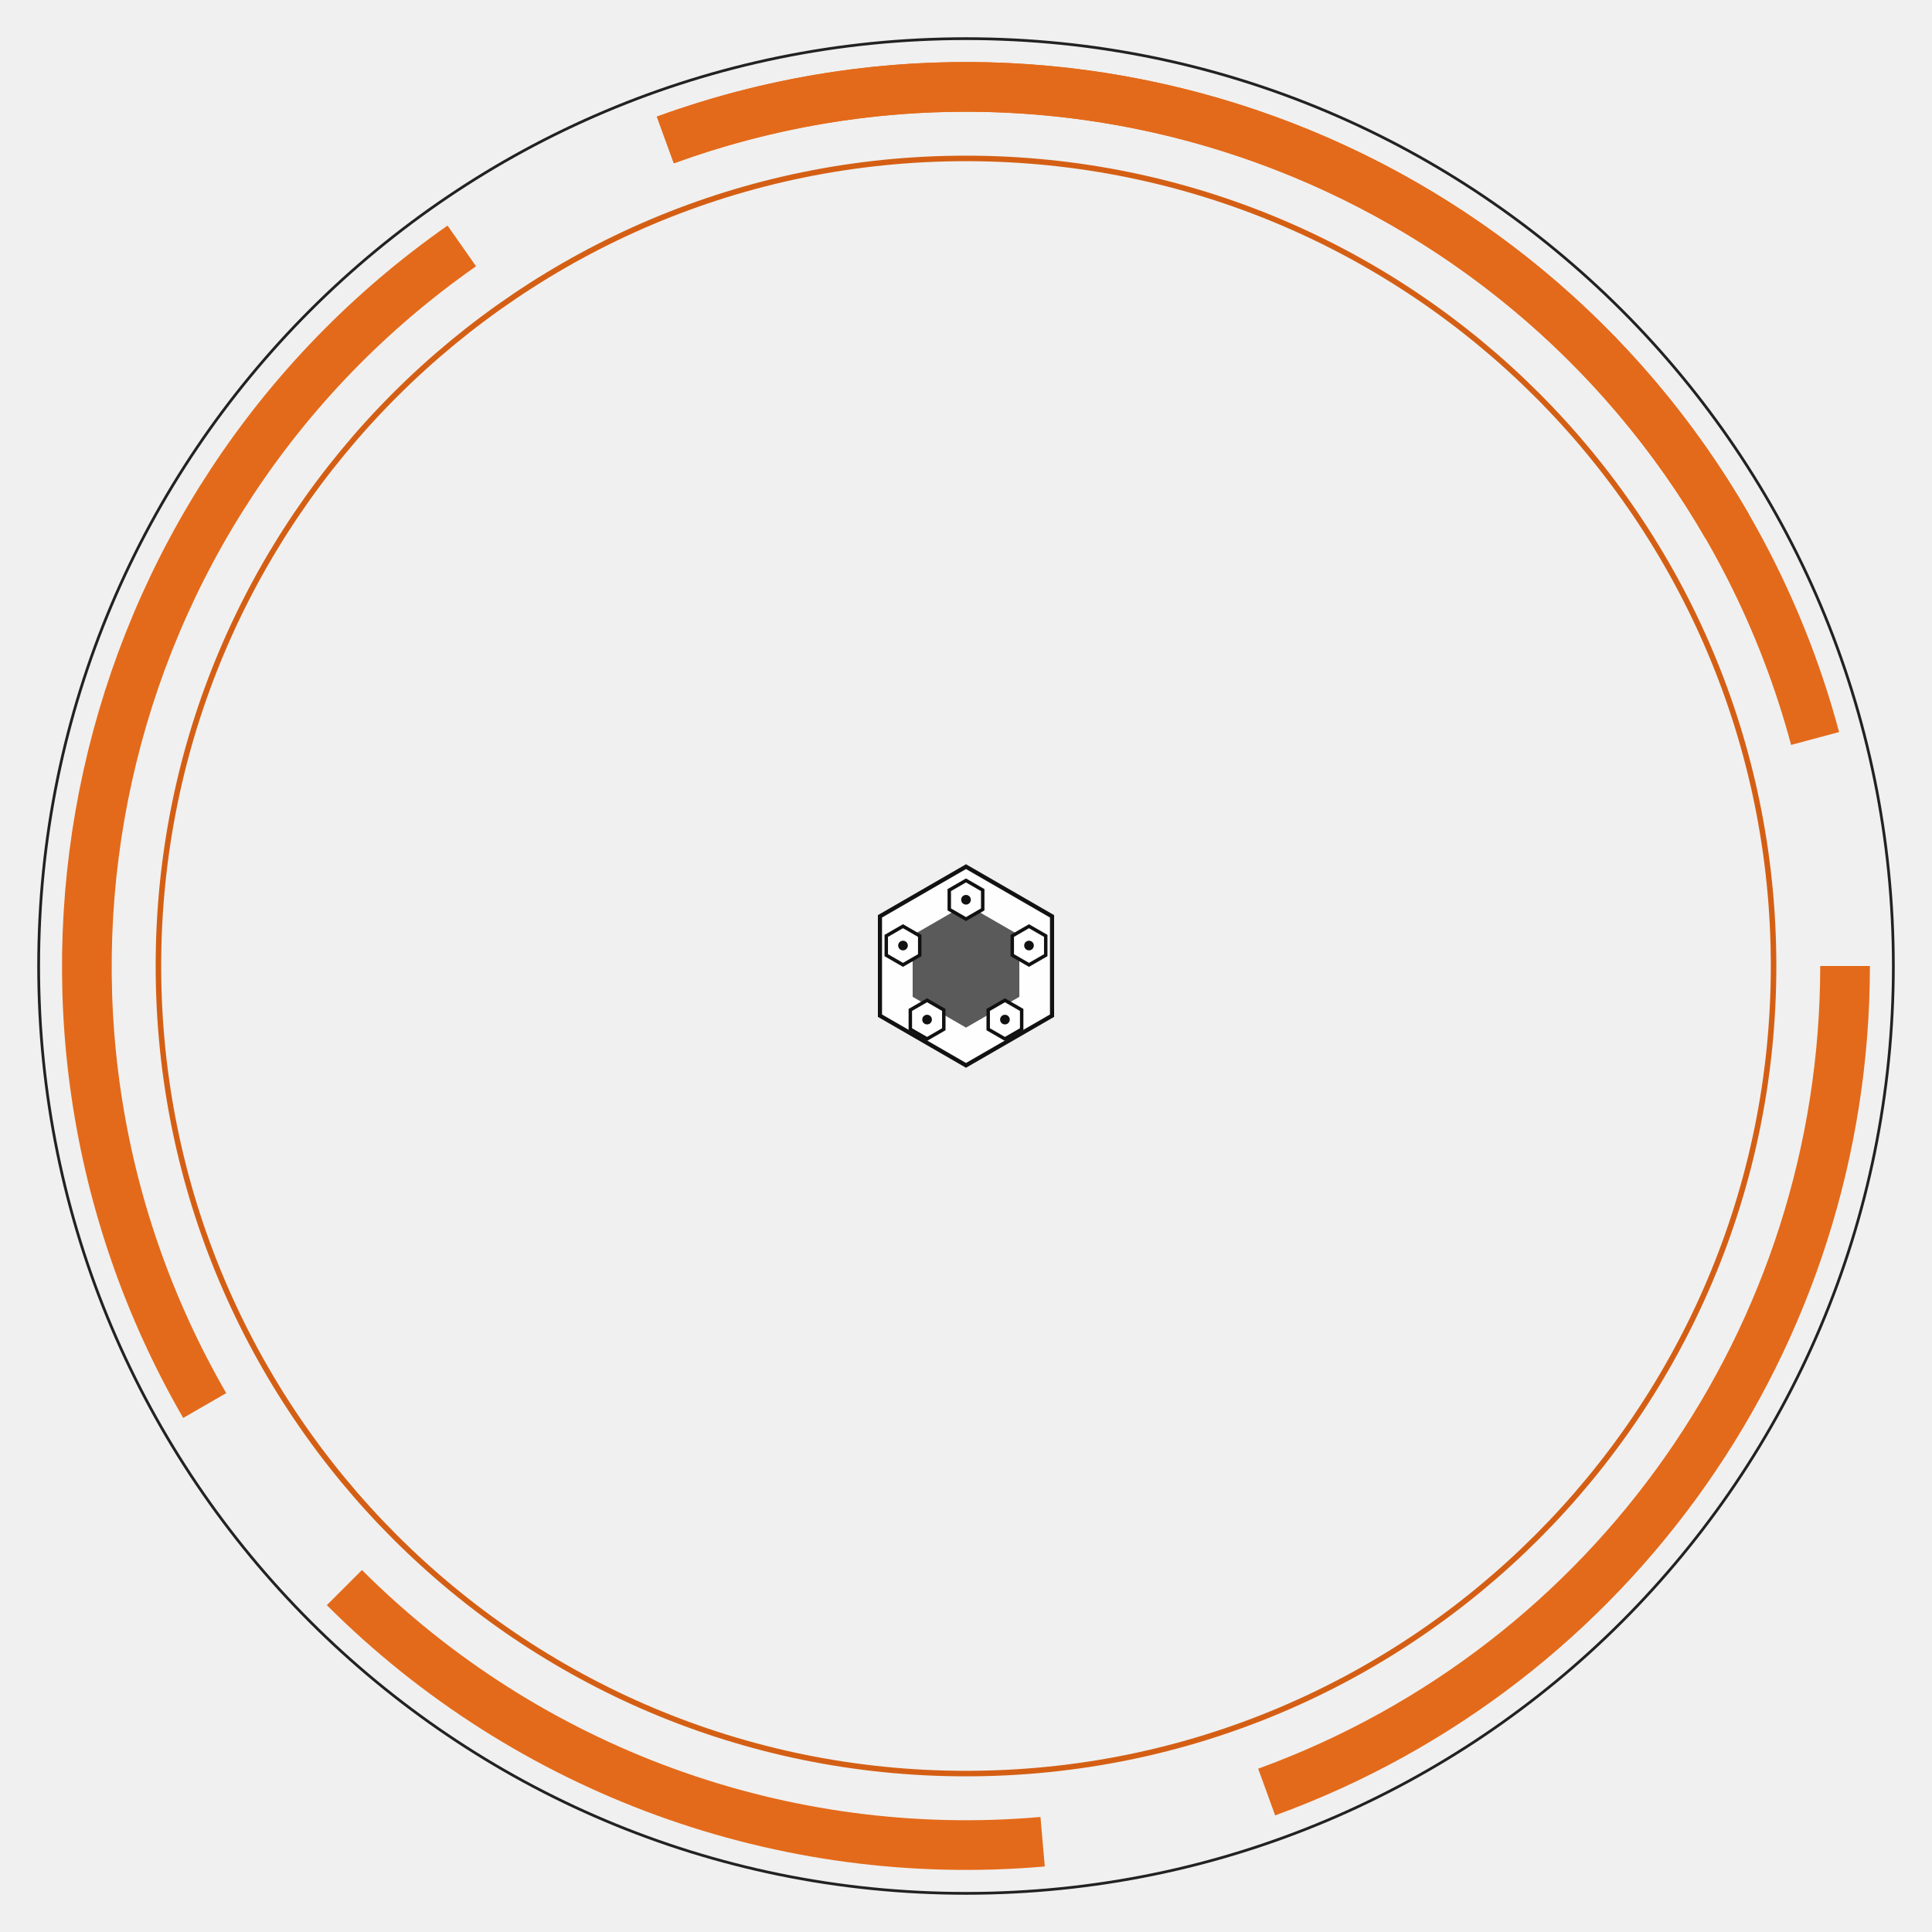
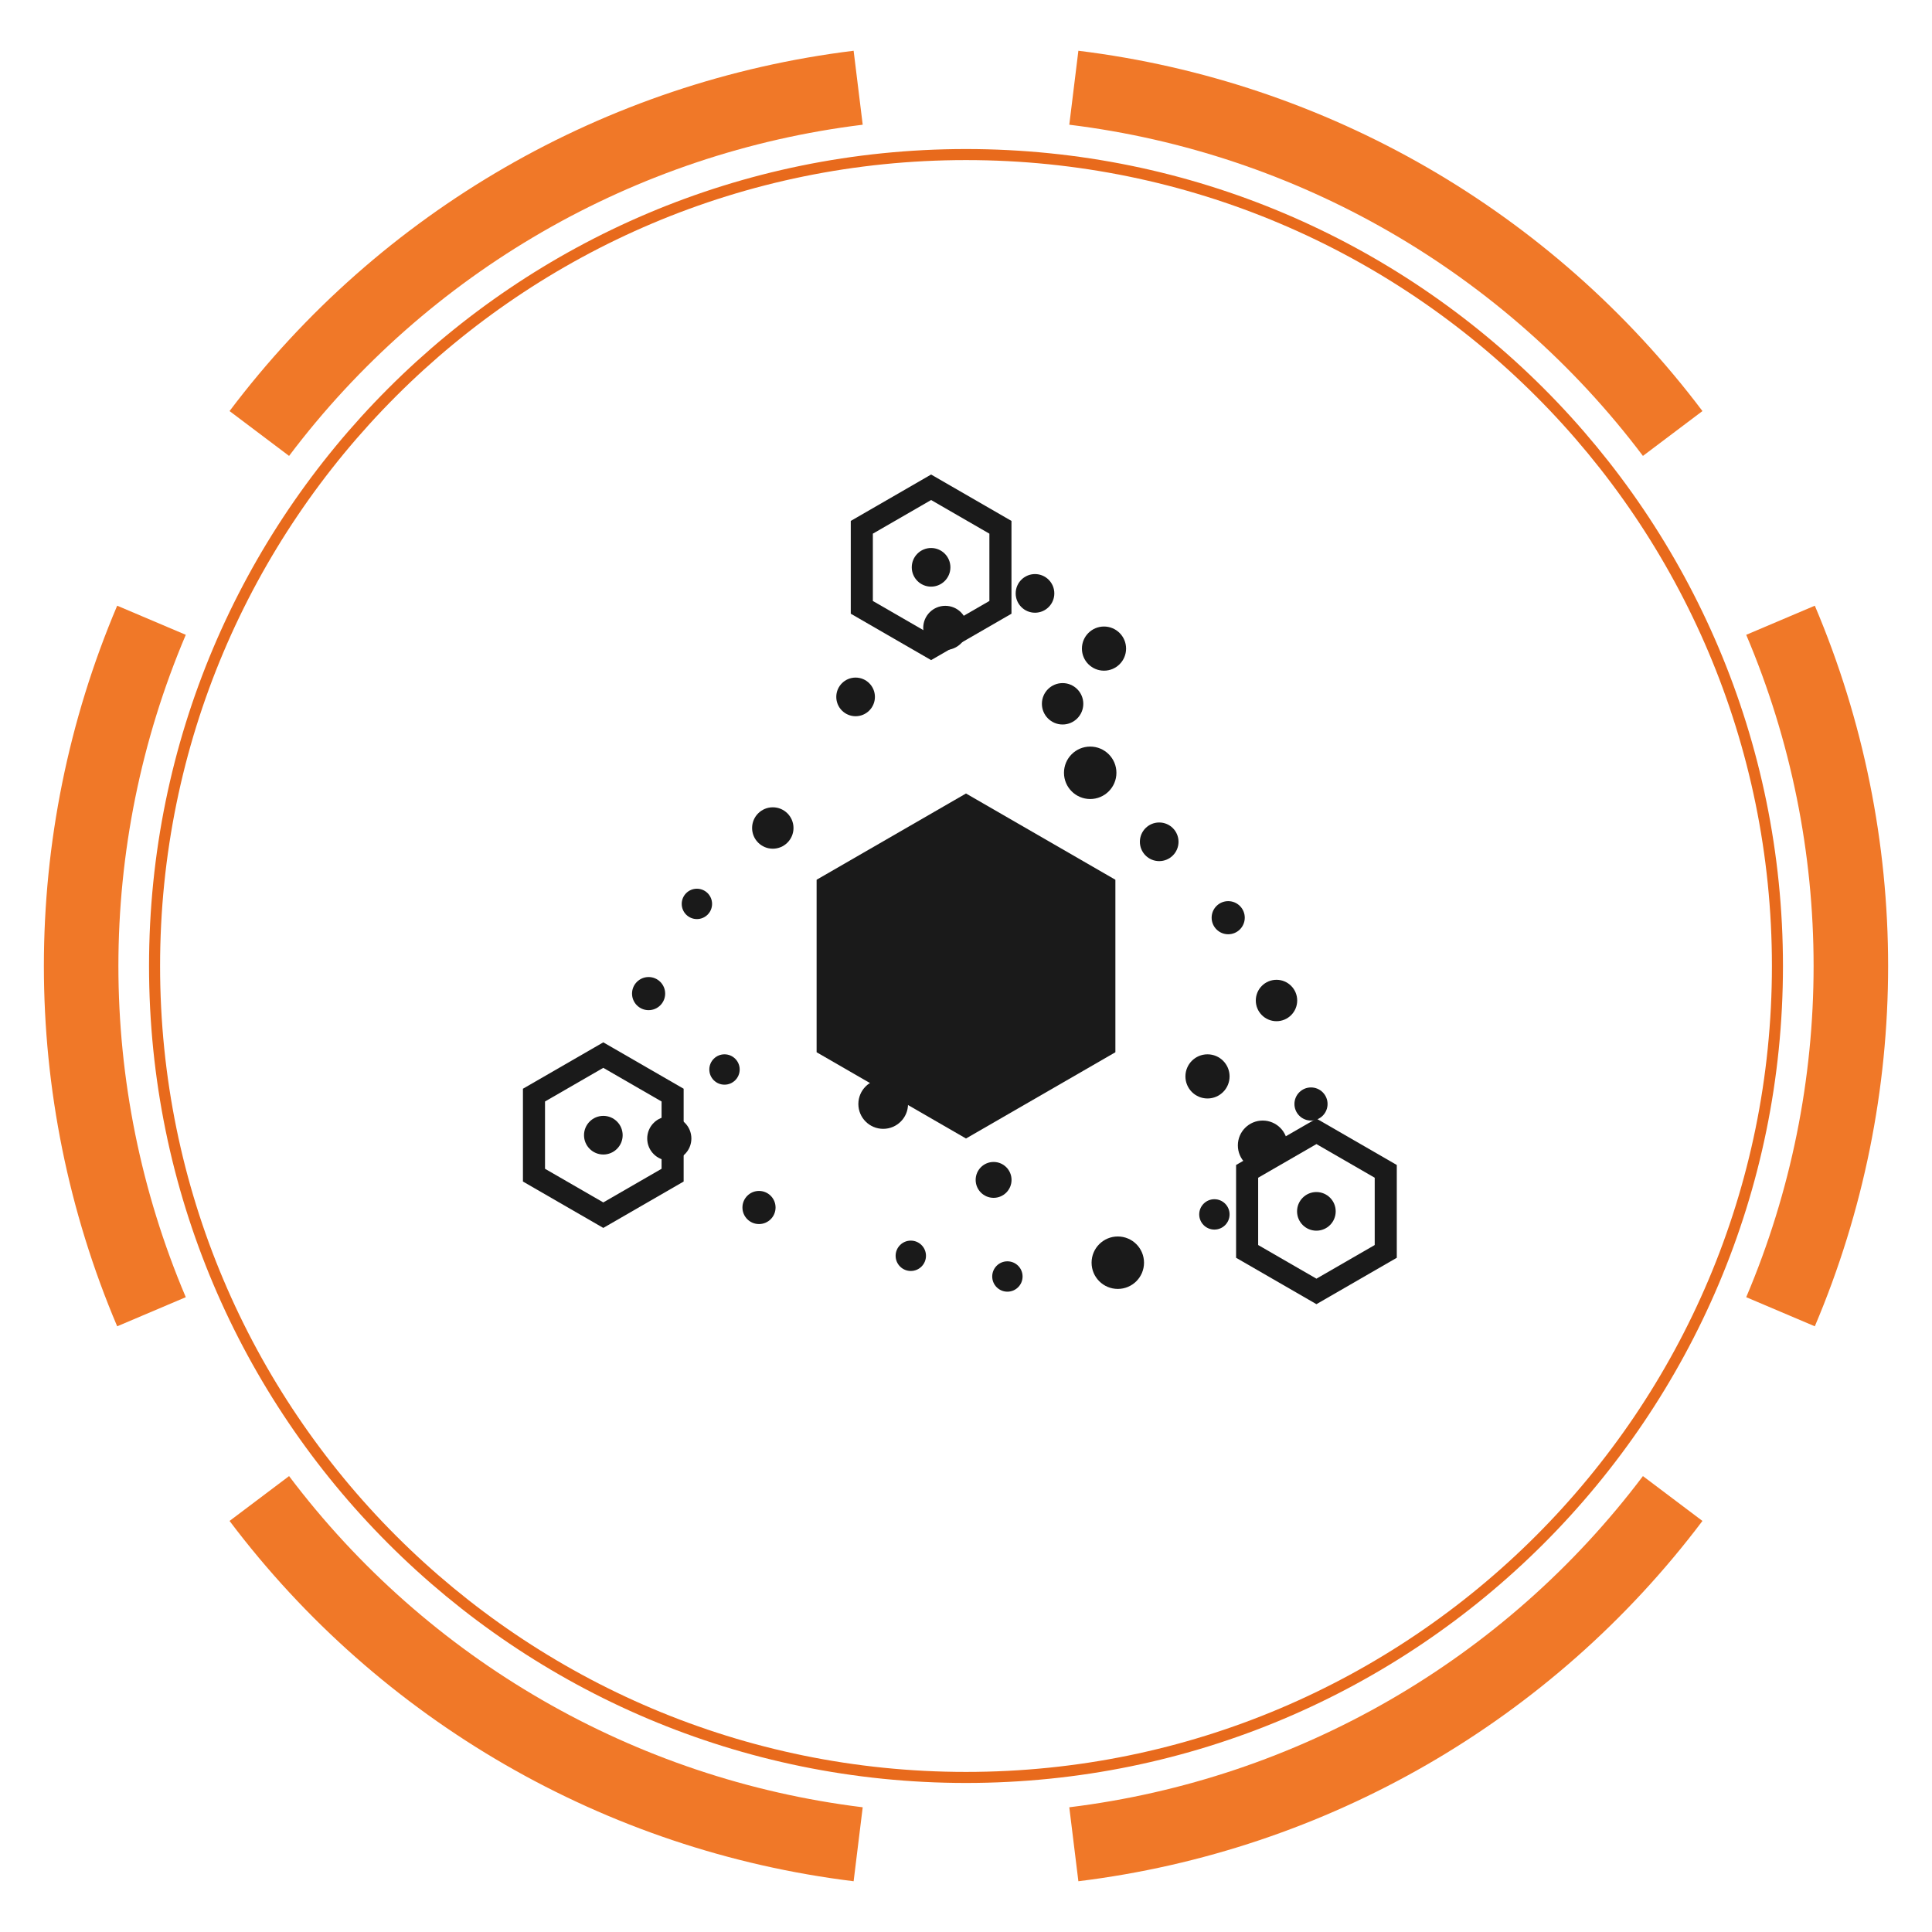
<svg xmlns="http://www.w3.org/2000/svg" width="1400" height="1400" viewBox="0 0 1400 1400">
-   <circle cx="700" cy="700" r="672" fill="none" stroke="#222" stroke-width="2" />
-   <path d="M 482.13 101.42 A 637 637 0 0 1 1315.29 535.13" fill="none" stroke="#E36A1A" stroke-width="36" stroke-linecap="butt" />
-   <path d="M 1337.00 700.00 A 637 637 0 0 1 917.87 1298.58" fill="none" stroke="#E36A1A" stroke-width="36" stroke-linecap="butt" />
-   <path d="M 755.52 1334.58 A 637 637 0 0 1 249.57 1150.43" fill="none" stroke="#E36A1A" stroke-width="36" stroke-linecap="butt" />
-   <path d="M 148.34 1018.50 A 637 637 0 0 1 334.63 178.20" fill="none" stroke="#E36A1A" stroke-width="36" stroke-linecap="butt" />
-   <path d="M 482.13 101.42 A 637 637 0 0 1 1251.66 381.50" fill="none" stroke="#E36A1A" stroke-width="36" stroke-linecap="butt" />
-   <circle cx="700" cy="700" r="585.2" fill="none" stroke="#D45F14" stroke-width="4" />
-   <polygon points="762.35,664.00 762.35,736.00 700.00,772.00 637.65,736.00 637.65,664.00 700.00,628.00" fill="#ffffff" fill-opacity="0.92" stroke="#111" stroke-width="3" />
-   <polygon points="738.66,677.68 738.66,722.32 700.00,744.64 661.34,722.32 661.34,677.68 700.00,655.36" fill="#5a5a5a" />
-   <polygon points="712.12,645.00 712.12,659.00 700.00,666.00 687.88,659.00 687.88,645.00 700.00,638.00" fill="#fff" stroke="#111" stroke-width="2.5" />
-   <circle cx="700.00" cy="652.00" r="3.5" fill="#111" />
-   <polygon points="757.78,678.17 757.78,692.17 745.65,699.17 733.53,692.17 733.53,678.17 745.65,671.17" fill="#fff" stroke="#111" stroke-width="2.5" />
-   <circle cx="745.65" cy="685.17" r="3.5" fill="#111" />
-   <polygon points="740.34,731.83 740.34,745.83 728.21,752.83 716.09,745.83 716.09,731.83 728.21,724.83" fill="#fff" stroke="#111" stroke-width="2.5" />
-   <circle cx="728.21" cy="738.83" r="3.5" fill="#111" />
-   <polygon points="683.91,731.83 683.91,745.83 671.79,752.83 659.66,745.83 659.66,731.83 671.79,724.83" fill="#fff" stroke="#111" stroke-width="2.5" />
-   <circle cx="671.79" cy="738.83" r="3.5" fill="#111" />
-   <polygon points="666.47,678.17 666.47,692.17 654.35,699.17 642.22,692.17 642.22,678.17 654.35,671.17" fill="#fff" stroke="#111" stroke-width="2.5" />
-   <circle cx="654.35" cy="685.17" r="3.5" fill="#111" />
+   <defs>
+     <clipPath id="disc">
+       <circle cx="700" cy="700" r="679" />
+     </clipPath>
+   </defs>
+   <rect width="1400" height="1400" fill="#ffffff" />
+   <circle cx="700" cy="700" r="679" fill="#ffffff" />
+   <g clip-path="url(#disc)">
+     <path d="M 778.14 63.58 A 641.2 641.2 0 0 1 1212.09 314.12" fill="none" stroke="#F07828" stroke-width="54" stroke-linecap="butt" />
+     <path d="M 1290.23 449.46 A 641.2 641.2 0 0 1 1290.23 950.54" fill="none" stroke="#F07828" stroke-width="54" stroke-linecap="butt" />
+     <path d="M 1212.09 1085.88 A 641.2 641.2 0 0 1 778.14 1336.42" fill="none" stroke="#F07828" stroke-width="54" stroke-linecap="butt" />
+     <path d="M 621.86 1336.42 A 641.2 641.2 0 0 1 187.91 1085.88" fill="none" stroke="#F07828" stroke-width="54" stroke-linecap="butt" />
+     <path d="M 109.77 950.54 A 641.2 641.2 0 0 1 109.77 449.46" fill="none" stroke="#F07828" stroke-width="54" stroke-linecap="butt" />
+     <path d="M 187.91 314.12 A 641.2 641.2 0 0 1 621.86 63.58" fill="none" stroke="#F07828" stroke-width="54" stroke-linecap="butt" />
+     <circle cx="700" cy="700" r="588" fill="none" stroke="#E86A1C" stroke-width="8" />
+     <polygon points="808.25,637.50 808.25,762.50 700.00,825.00 591.75,762.50 591.75,637.50 700.00,575.00" fill="#1a1a1a" />
+     <polygon points="724.95,382.10 724.95,440.10 674.72,469.10 624.50,440.10 624.50,382.10 674.72,353.10" fill="#ffffff" stroke="#1a1a1a" stroke-width="16" />
+     <circle cx="674.7" cy="411.1" r="14" fill="#1a1a1a" />
+     <polygon points="1004.17,848.81 1004.17,906.81 953.94,935.81 903.71,906.81 903.71,848.81 953.94,819.81" fill="#ffffff" stroke="#1a1a1a" stroke-width="16" />
+     <circle cx="953.9" cy="877.8" r="14" fill="#1a1a1a" />
+     <polygon points="487.40,793.56 487.40,851.56 437.17,880.56 386.94,851.56 386.94,793.56 437.17,764.56" fill="#ffffff" stroke="#1a1a1a" stroke-width="16" />
+     <circle cx="437.2" cy="822.6" r="14" fill="#1a1a1a" />
+     <circle cx="685.0" cy="455.0" r="16" fill="#1a1a1a" />
+     <circle cx="750.0" cy="430.0" r="14" fill="#1a1a1a" />
+     <circle cx="800.0" cy="470.0" r="16" fill="#1a1a1a" />
+     <circle cx="770.0" cy="510.0" r="15" fill="#1a1a1a" />
+     <circle cx="620.0" cy="505.0" r="14" fill="#1a1a1a" />
+     <circle cx="560.0" cy="600.0" r="15" fill="#1a1a1a" />
+     <circle cx="505.0" cy="655.0" r="11" fill="#1a1a1a" />
+     <circle cx="470.0" cy="720.0" r="12" fill="#1a1a1a" />
+     <circle cx="525.0" cy="775.0" r="11" fill="#1a1a1a" />
+     <circle cx="485.0" cy="825.0" r="16" fill="#1a1a1a" />
+     <circle cx="550.0" cy="875.0" r="12" fill="#1a1a1a" />
+     <circle cx="840.0" cy="610.0" r="14" fill="#1a1a1a" />
+     <circle cx="890.0" cy="665.0" r="12" fill="#1a1a1a" />
+     <circle cx="925.0" cy="725.0" r="15" fill="#1a1a1a" />
+     <circle cx="875.0" cy="780.0" r="16" fill="#1a1a1a" />
+     <circle cx="915.0" cy="830.0" r="18" fill="#1a1a1a" />
+     <circle cx="950.0" cy="800.0" r="12" fill="#1a1a1a" />
+     <circle cx="880.0" cy="880.0" r="11" fill="#1a1a1a" />
+     <circle cx="810.0" cy="915.0" r="19" fill="#1a1a1a" />
+     <circle cx="730.0" cy="925.0" r="11" fill="#1a1a1a" />
+     <circle cx="660.0" cy="910.0" r="11" fill="#1a1a1a" />
+     <circle cx="790.0" cy="560.0" r="19" fill="#1a1a1a" />
+     <circle cx="640.0" cy="800.0" r="18" fill="#1a1a1a" />
+     <circle cx="720.0" cy="855.0" r="13" fill="#1a1a1a" />
+   </g>
</svg>
